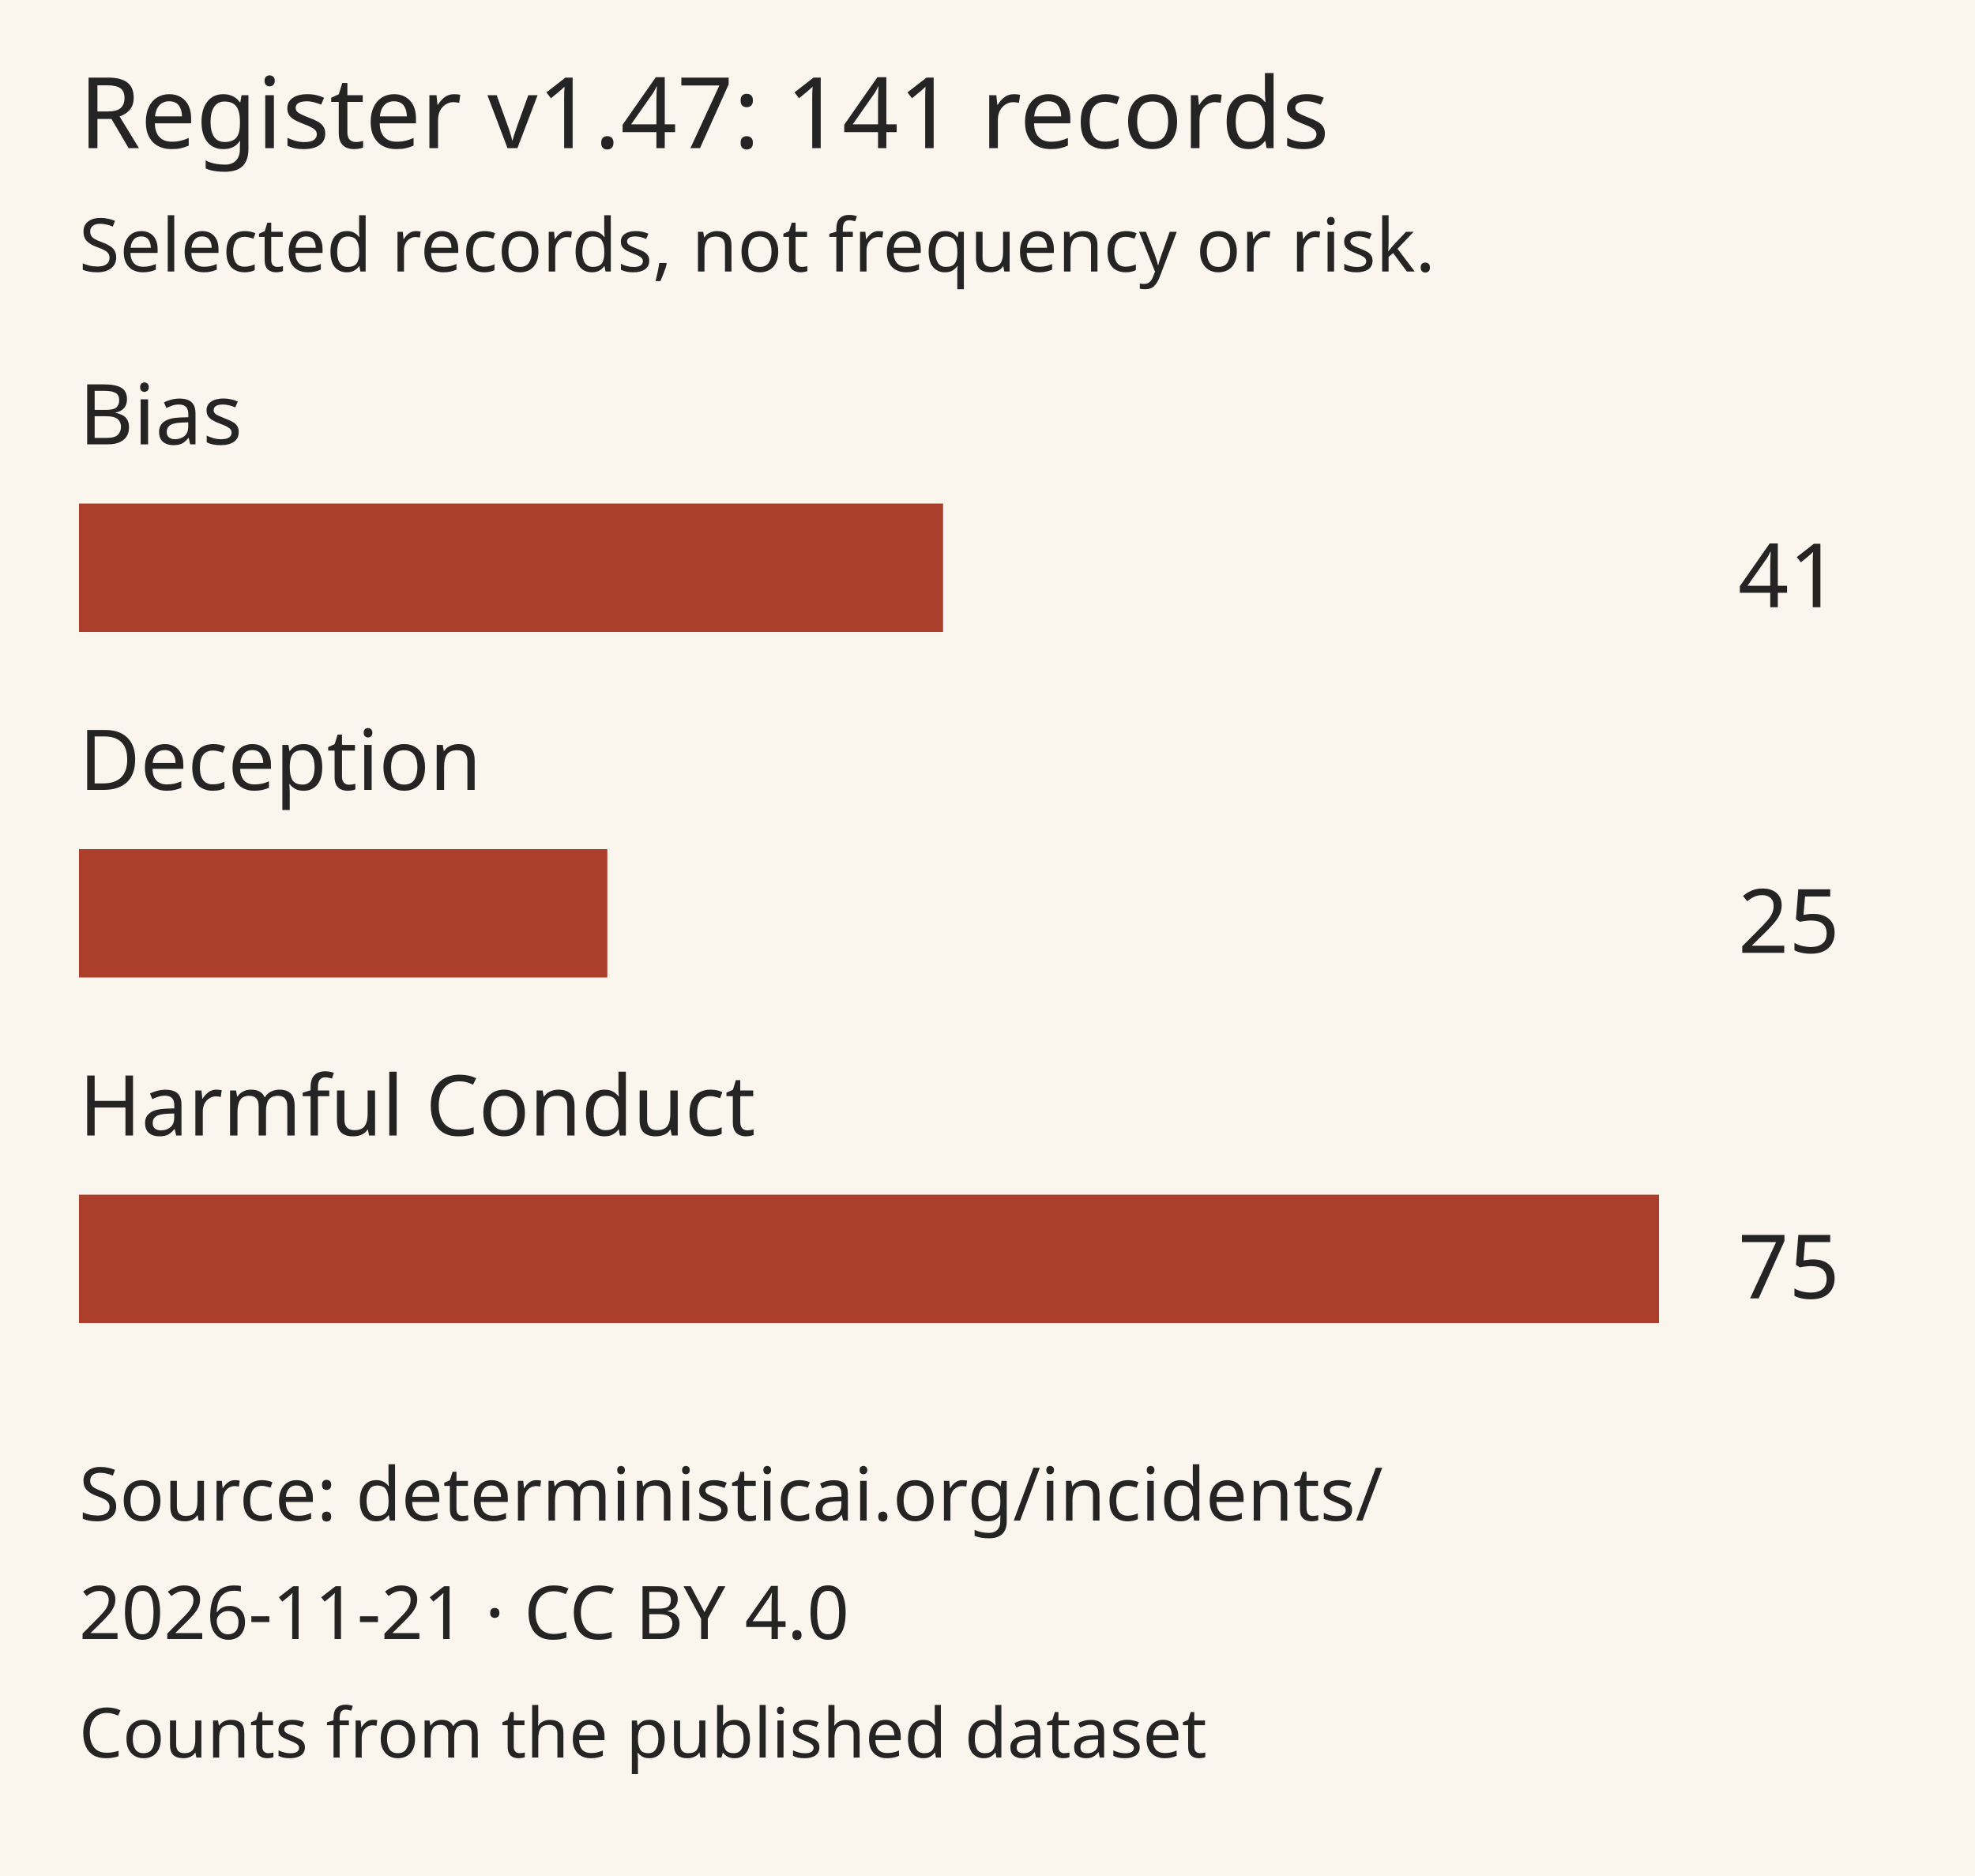
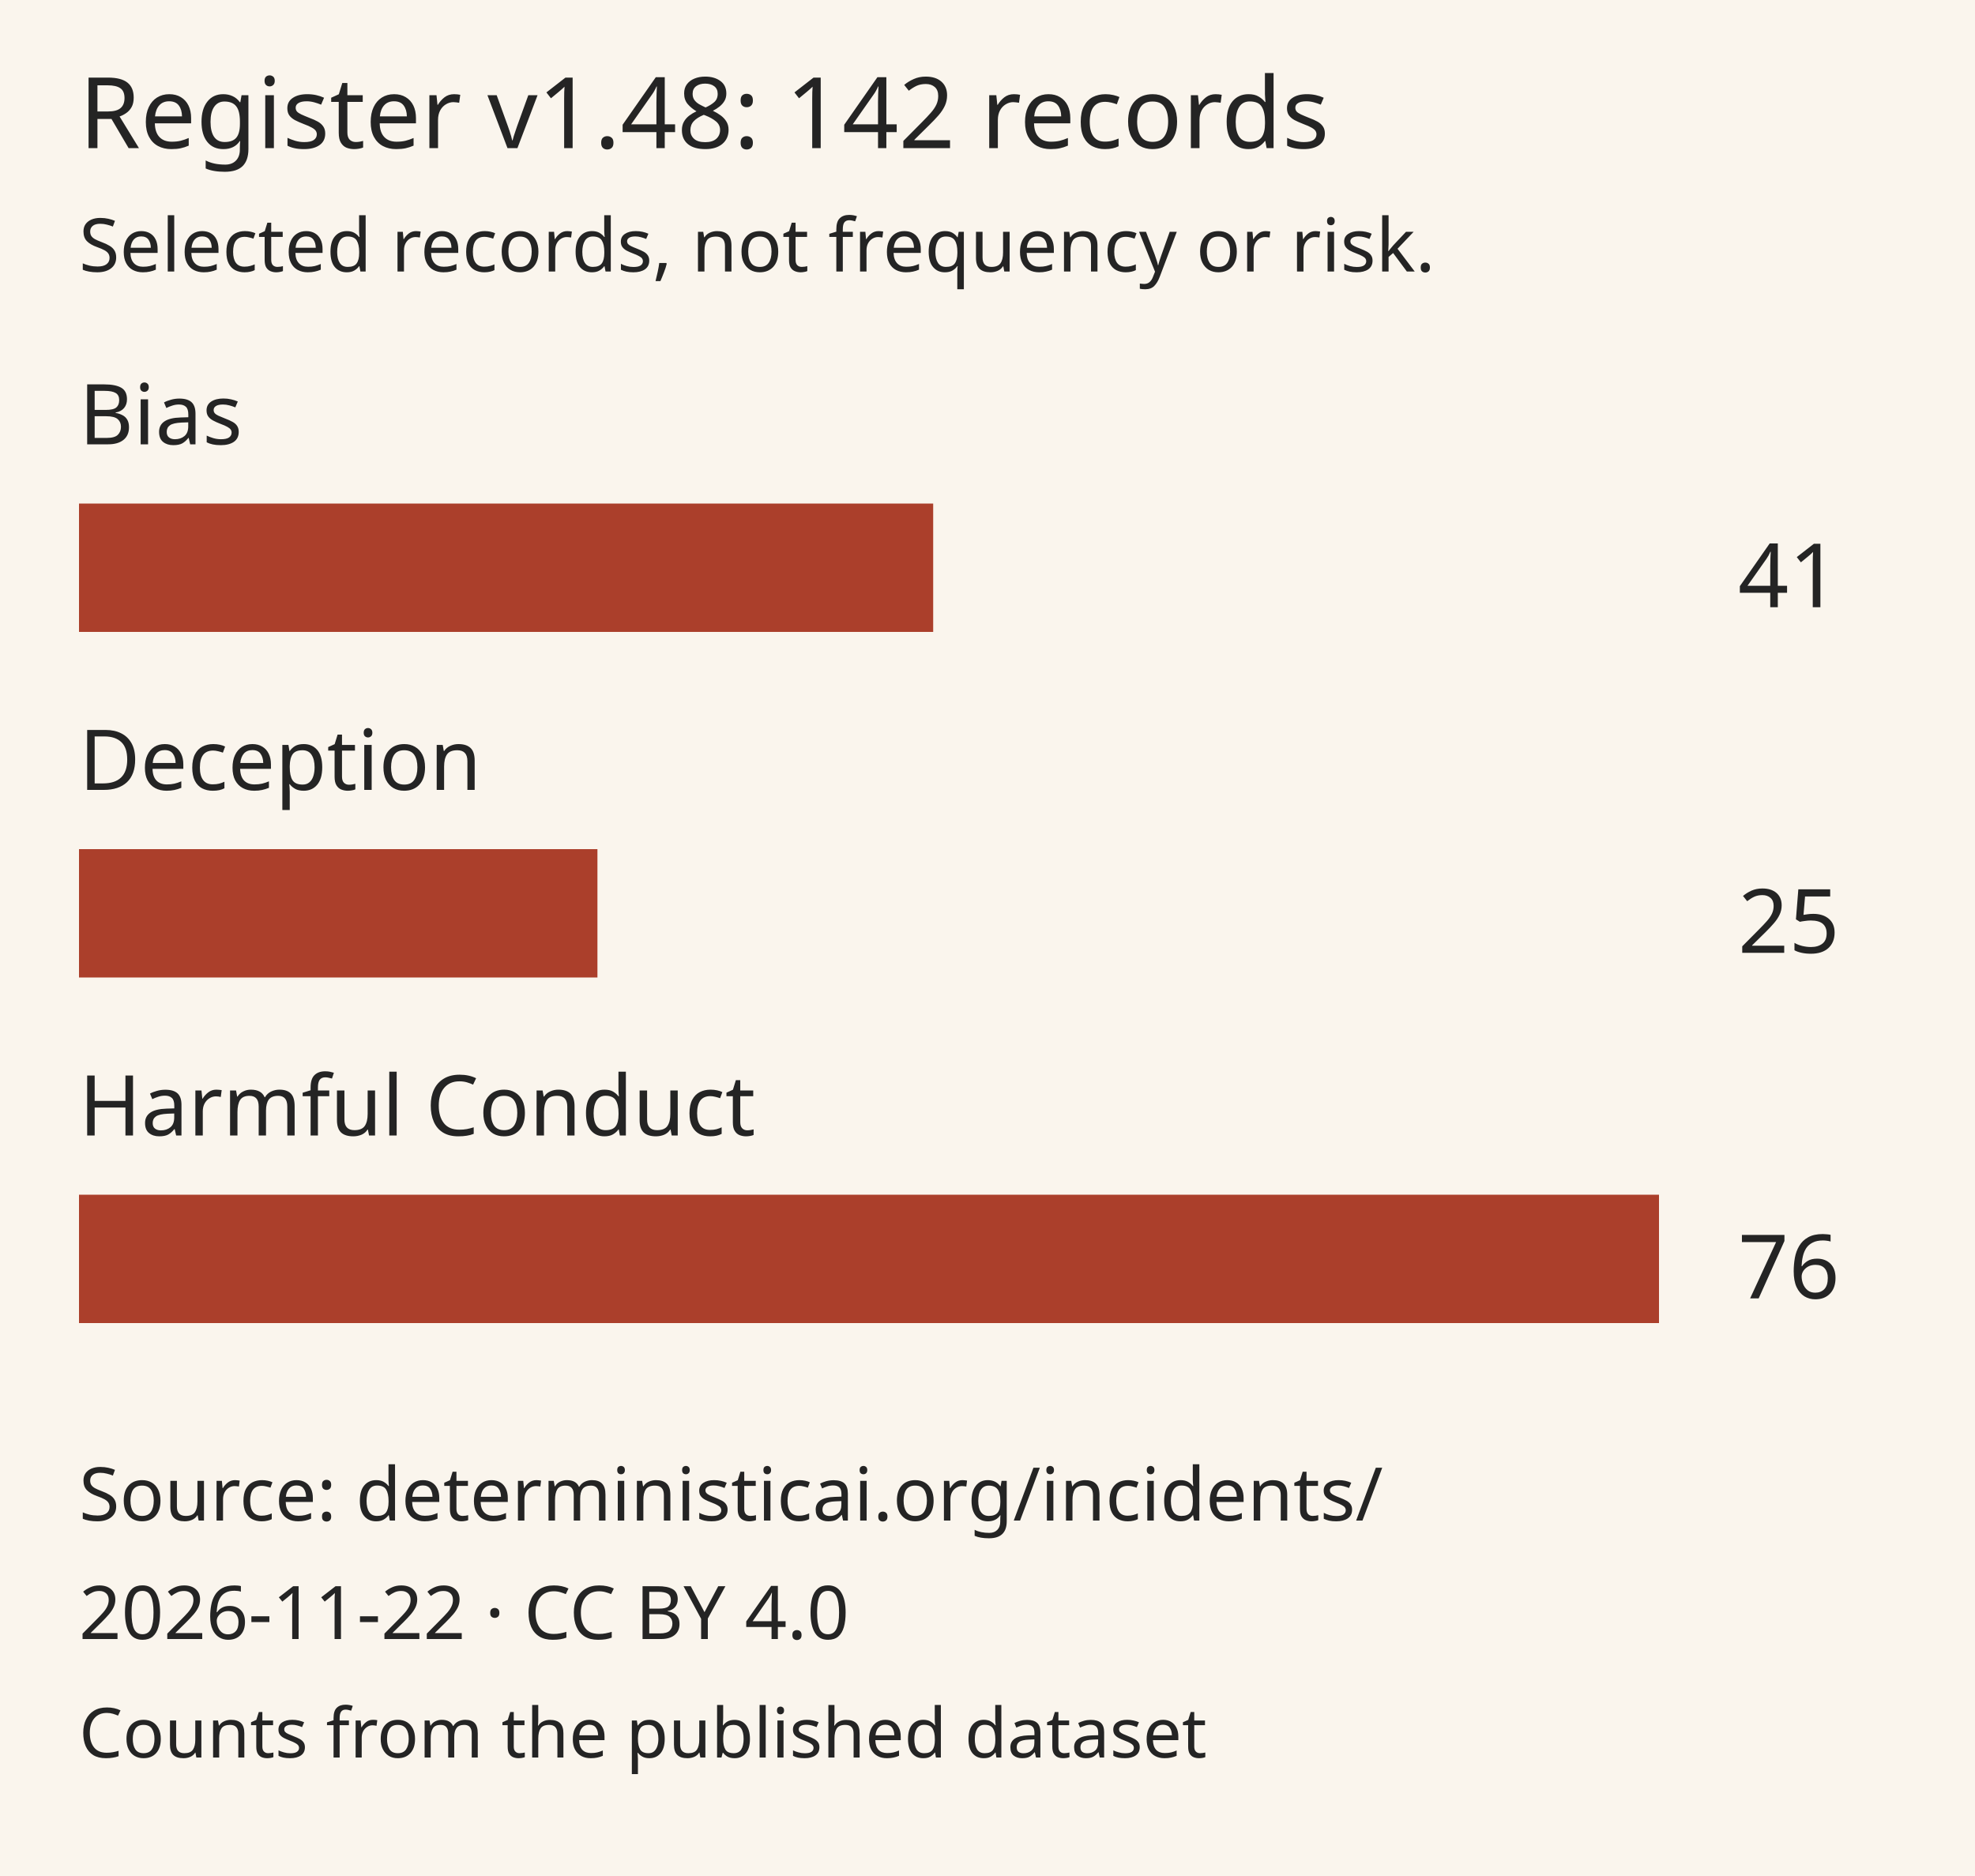
<svg xmlns="http://www.w3.org/2000/svg" viewBox="0 0 400 380">
  <rect width="400" height="380" fill="#faf5ed" />
  <g font-family="sans-serif" fill="#242424">
-     <text x="16" y="30" font-size="20">Register v1.47: 141 records</text>
+     <text x="16" y="30" font-size="20">Register v1.48: 142 records</text>
    <text x="16" y="55" font-size="15">Selected records, not frequency or risk.</text>
    <text x="16" y="90" font-size="17">Bias</text>
-     <rect x="16" y="102" width="175" height="26" fill="#ab3f2b" />
+     <rect x="16" y="102" width="173" height="26" fill="#ab3f2b" />
    <text x="352" y="123" font-size="18">41</text>
    <text x="16" y="160" font-size="17">Deception</text>
-     <rect x="16" y="172" width="107" height="26" fill="#ab3f2b" />
+     <rect x="16" y="172" width="105" height="26" fill="#ab3f2b" />
    <text x="352" y="193" font-size="18">25</text>
    <text x="16" y="230" font-size="17">Harmful Conduct</text>
    <rect x="16" y="242" width="320" height="26" fill="#ab3f2b" />
-     <text x="352" y="263" font-size="18">75</text>
+     <text x="352" y="263" font-size="18">76</text>
    <text x="16" y="308" font-size="15">Source: deterministicai.org/incidents/</text>
-     <text x="16" y="332" font-size="15">2026-11-21 · CC BY 4.0</text>
+     <text x="16" y="332" font-size="15">2026-11-22 · CC BY 4.0</text>
    <text x="16" y="356" font-size="14">Counts from the published dataset</text>
  </g>
</svg>
